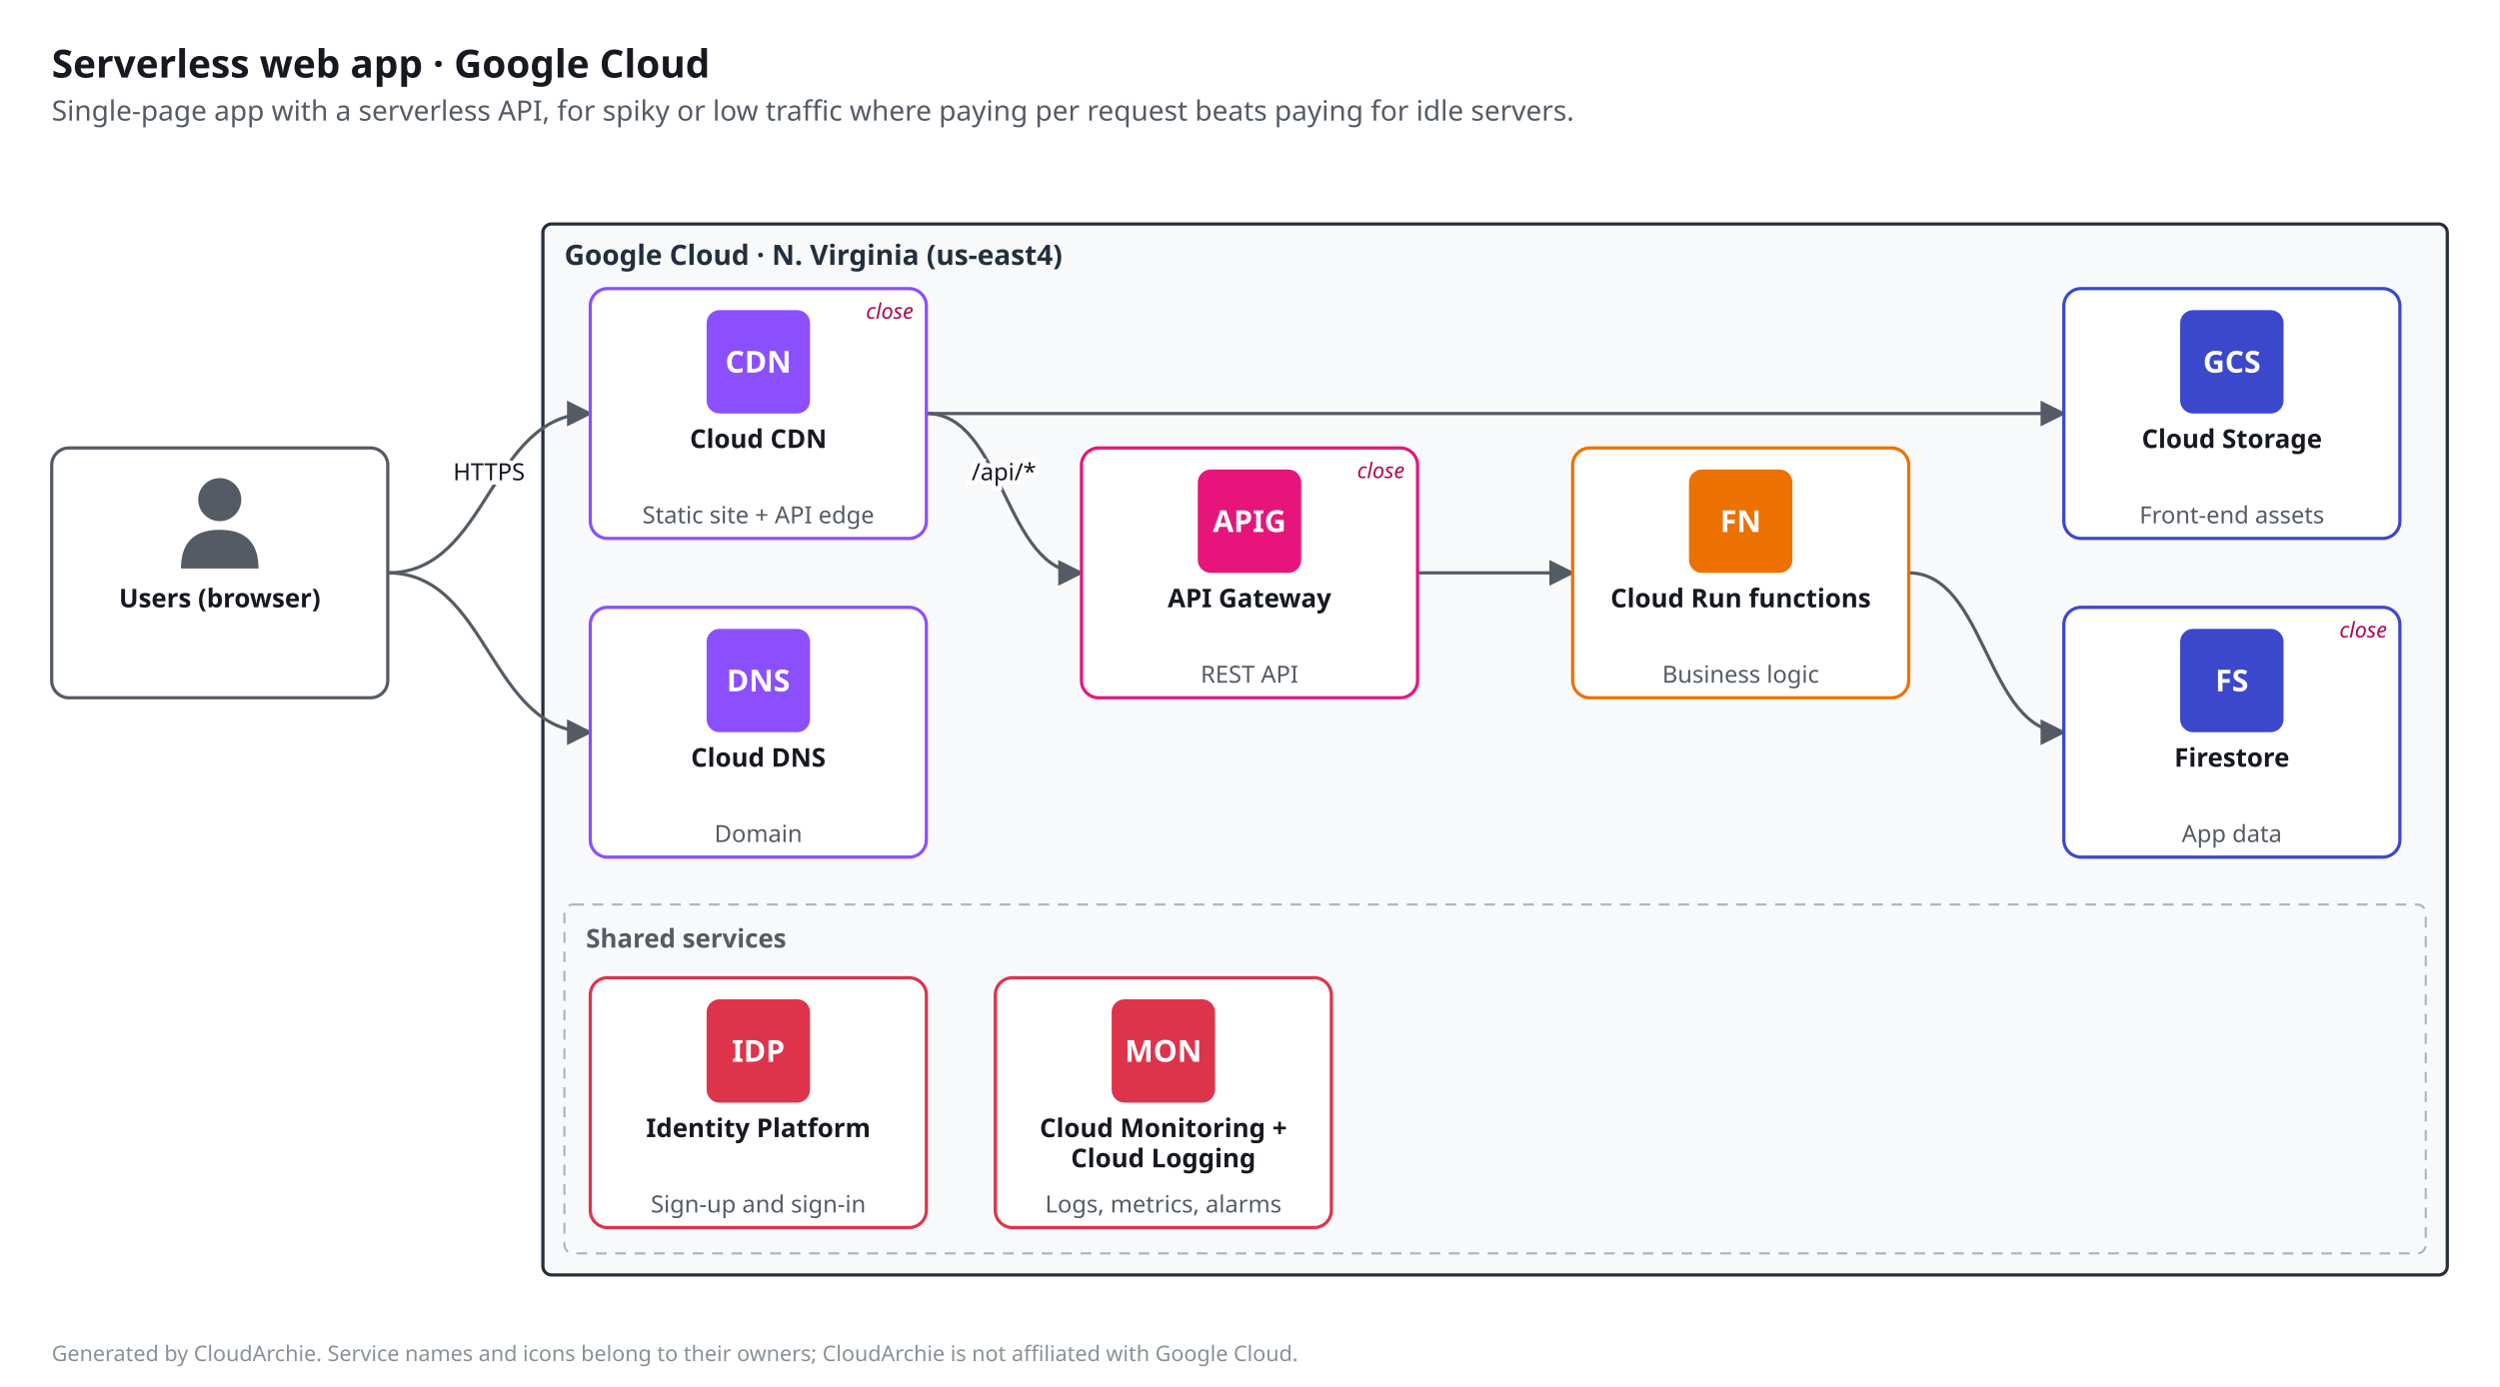
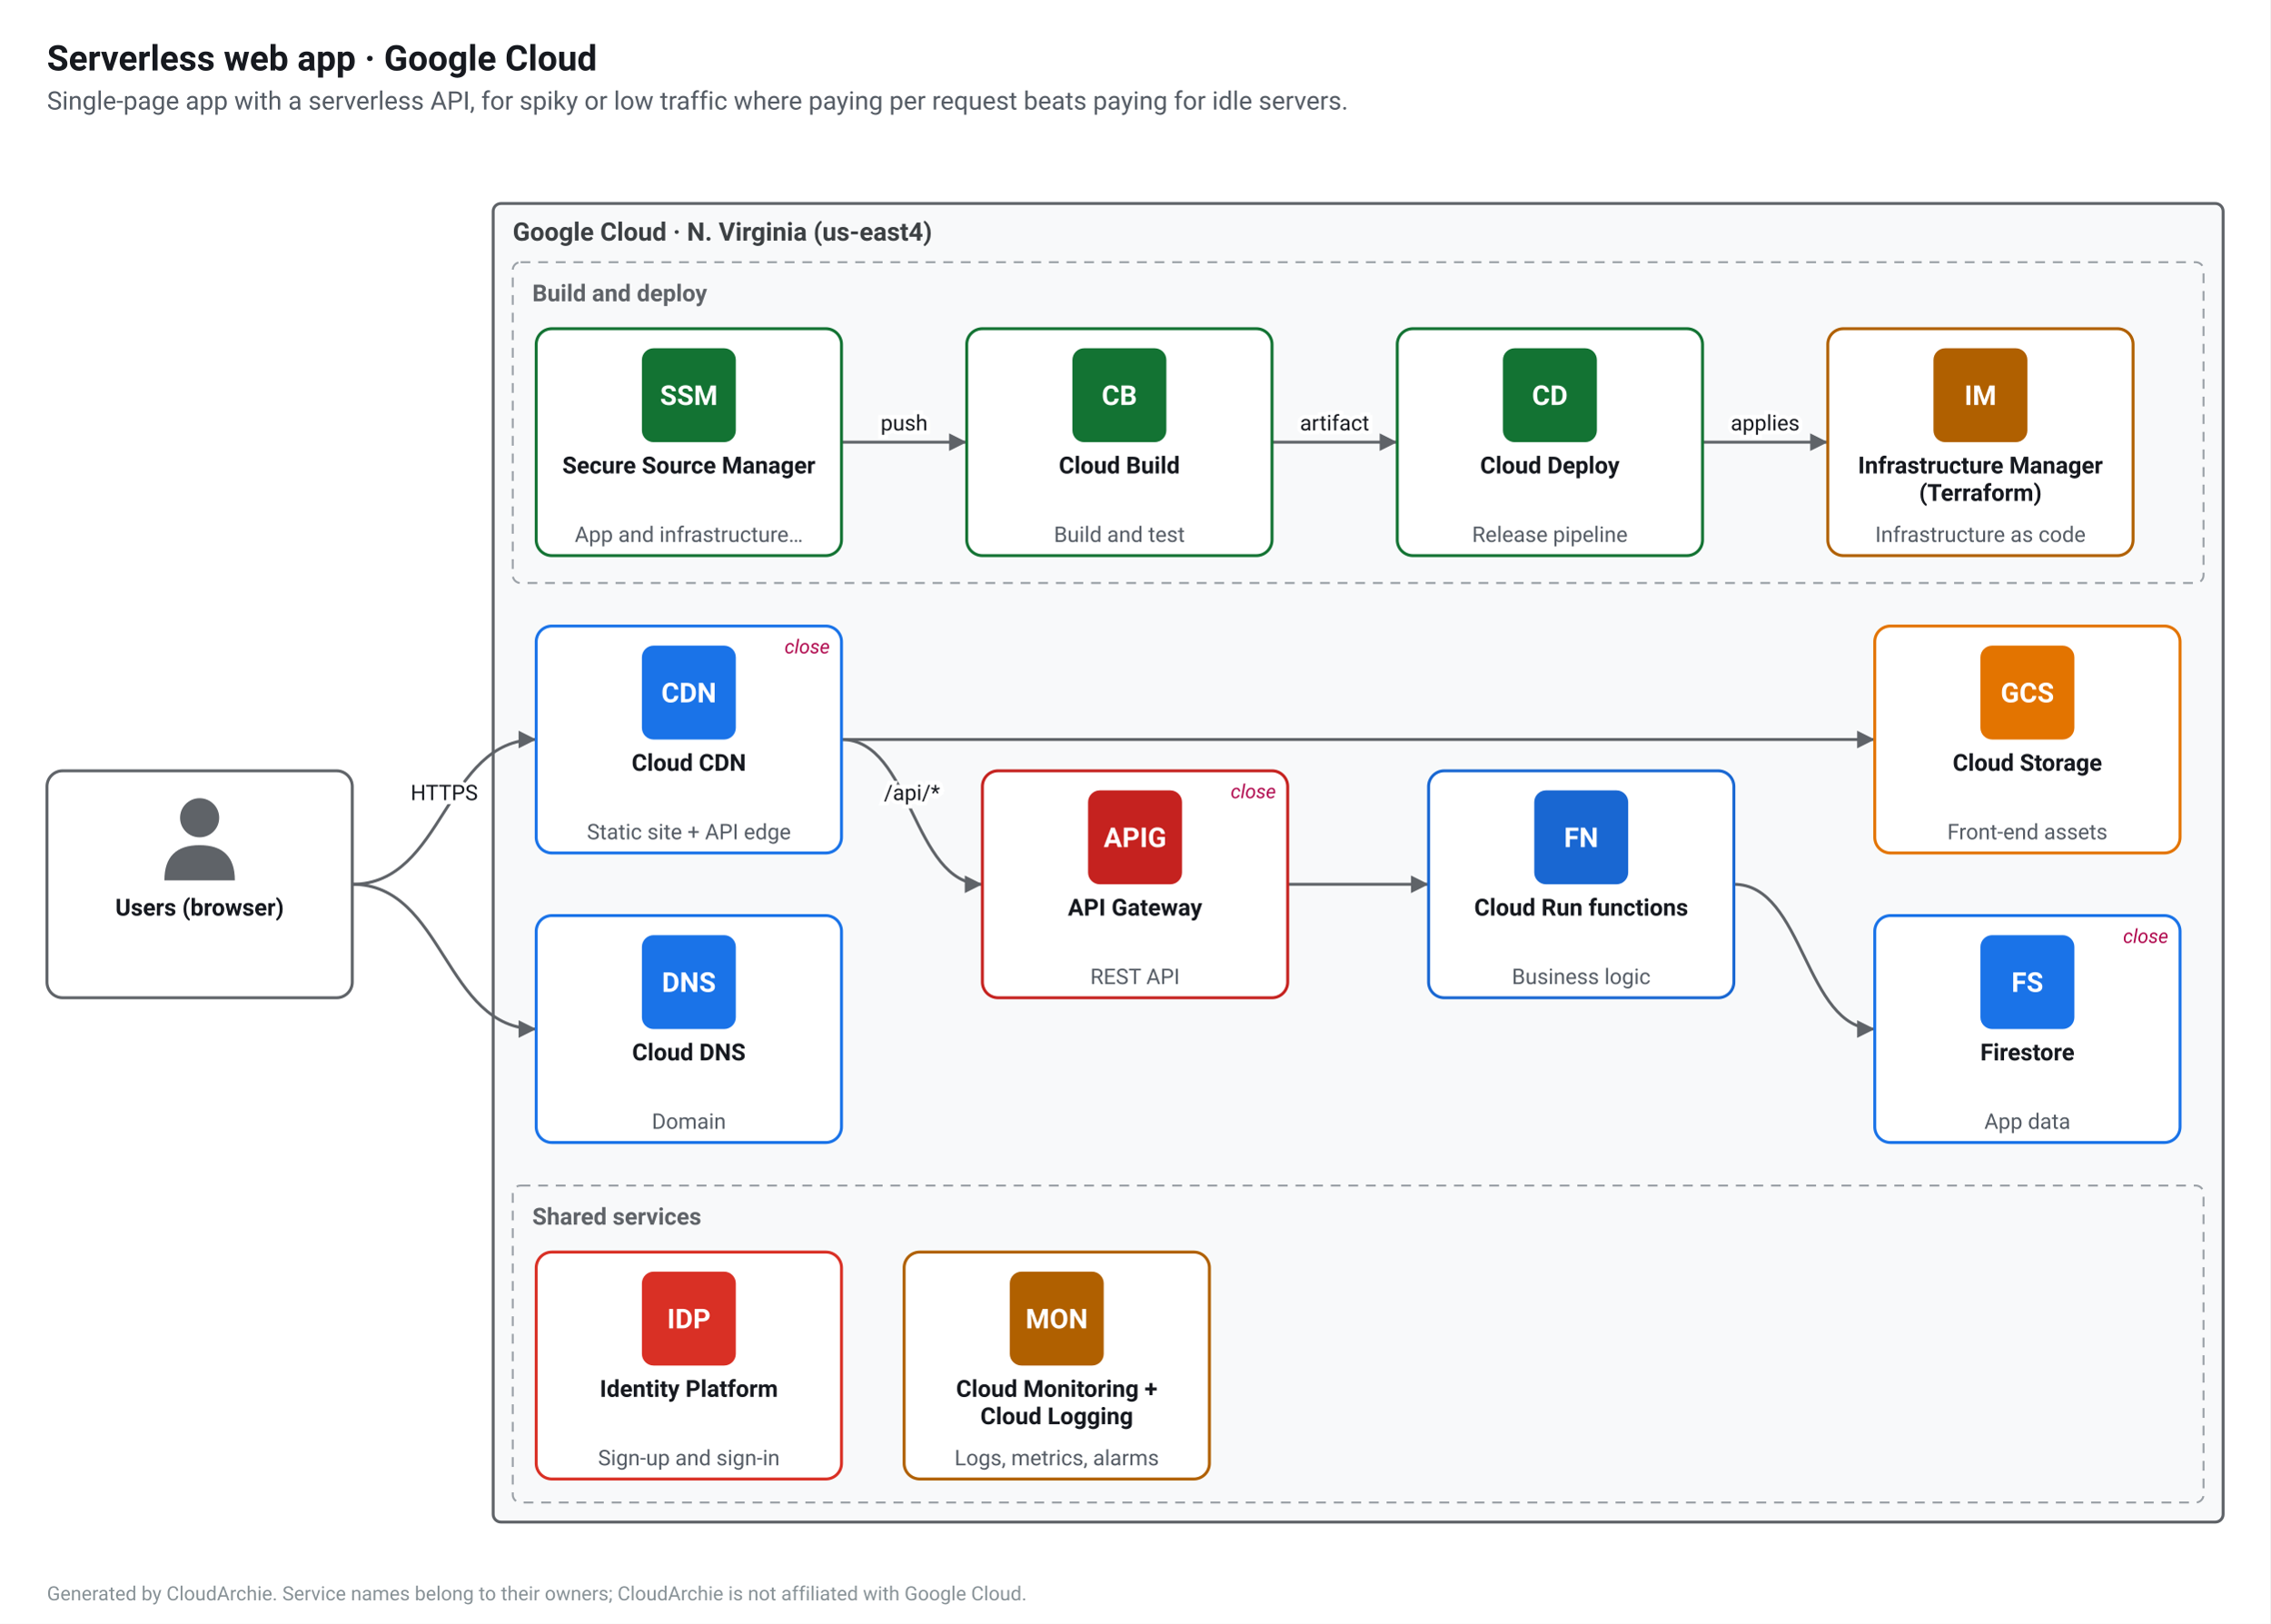
- <svg xmlns="http://www.w3.org/2000/svg" width="1160" height="644" viewBox="0 0 1160 644" role="img" aria-label="Serverless web app on Google Cloud">
-   <style>.bg{fill:#ffffff}
- .title{font:600 18px sans-serif;fill:#16191f}
- .subtitle{font:13px sans-serif;fill:#545b64}
- .cloud{fill:#f8f9fa;stroke:#232f3e;stroke-width:1.5}
- .cloud-label{font:600 13px sans-serif;fill:#232f3e}
- .band{fill:none;stroke:#aab7b8;stroke-dasharray:5 4}
- .band-label{font:600 12px sans-serif;fill:#545b64}
- .node-box{fill:#ffffff;stroke-width:1.5}
- .badge{font:700 14px sans-serif;fill:#ffffff}
- .service{font:600 12px sans-serif;fill:#16191f}
- .label{font:11px sans-serif;fill:#545b64}
- .fidelity{font:italic 10px sans-serif;fill:#b0084d}
- .edge{fill:none;stroke:#545b64;stroke-width:1.5}
- .edge-label{font:11px sans-serif;fill:#16191f;paint-order:stroke;stroke:#ffffff;stroke-width:4}
- .footer{font:10px sans-serif;fill:#879196}</style>
-   <defs>
-     <marker id="arrow" viewBox="0 0 10 10" refX="9" refY="5" markerWidth="8" markerHeight="8" orient="auto-start-reverse">
-       <path d="M0,0 L10,5 L0,10 z" fill="#545b64" />
-     </marker>
-   </defs>
-   <rect class="bg" width="1160" height="644" />
-   <text class="title" x="24" y="36">Serverless web app · Google Cloud</text>
-   <text class="subtitle" x="24" y="56">Single-page app with a serverless API, for spiky or low traffic where paying per request beats paying for idle servers.</text>
-   <rect class="cloud" x="252" y="104" width="884" height="488" rx="4" />
-   <text class="cloud-label" x="262" y="123">Google Cloud · N. Virginia (us-east4)</text>
-   <rect class="band" x="262" y="420" width="864" height="162" rx="4" />
-   <text class="band-label" x="272" y="440">Shared services</text>
-   <path class="edge" d="M180,266 C227,266 227,340 274,340" marker-end="url(#arrow)" />
-   <path class="edge" d="M180,266 C227,266 227,192 274,192" marker-end="url(#arrow)" />
-   <text class="edge-label" x="227" y="223" text-anchor="middle">HTTPS</text>
-   <path class="edge" d="M430,192 C694,192 694,192 958,192" marker-end="url(#arrow)" />
-   <path class="edge" d="M430,192 C466,192 466,266 502,266" marker-end="url(#arrow)" />
-   <text class="edge-label" x="466" y="223" text-anchor="middle">/api/*</text>
-   <path class="edge" d="M658,266 C694,266 694,266 730,266" marker-end="url(#arrow)" />
-   <path class="edge" d="M886,266 C922,266 922,340 958,340" marker-end="url(#arrow)" />
-   <g class="node" data-id="users" data-capability="client">
-     <rect class="node-box" x="24" y="208" width="156" height="116" rx="8" style="stroke:#545B64" />
-     <g fill="#545B64">
-       <circle cx="102" cy="232" r="10" />
-       <path d="M84,264 Q84,246 102,246 Q120,246 120,264 Z" />
+ <svg xmlns="http://www.w3.org/2000/svg" class="ca-diagram ca-gcp" width="1160" height="830" viewBox="0 0 1160 830" role="img" aria-label="Serverless web app on Google Cloud">
+   <style>.ca-gcp{font-family:Roboto, 'Helvetica Neue', Arial, sans-serif}
+ .ca-gcp .ca-bg{fill:#ffffff}
+ .ca-gcp .ca-title{font-size:18px;font-weight:600;fill:#16191f}
+ .ca-gcp .ca-subtitle{font-size:13px;fill:#545b64}
+ .ca-gcp .ca-cloud{fill:#F8F9FA;stroke:#5F6368;stroke-width:1.5;}
+ .ca-gcp .ca-cloud-label{font-size:13px;font-weight:600;fill:#3C4043}
+ .ca-gcp .ca-band{fill:none;stroke:#9AA0A6;stroke-dasharray:5 4}
+ .ca-gcp .ca-band-label{font-size:12px;font-weight:600;fill:#5F6368}
+ .ca-gcp .ca-node-box{fill:#ffffff;stroke-width:1.5}
+ .ca-gcp .ca-badge{font-size:14px;font-weight:700;fill:#ffffff}
+ .ca-gcp .ca-service{font-size:12px;font-weight:600;fill:#16191f}
+ .ca-gcp .ca-label{font-size:11px;fill:#545b64}
+ .ca-gcp .ca-fidelity{font-size:10px;font-style:italic;fill:#b0084d}
+ .ca-gcp .ca-edge{fill:none;stroke:#5F6368;stroke-width:1.5}
+ .ca-gcp .ca-arrow{fill:#5F6368}
+ .ca-gcp .ca-edge-label{font-size:11px;fill:#16191f;paint-order:stroke;stroke:#ffffff;stroke-width:4}
+ .ca-gcp .ca-footer{font-size:10px;fill:#879196}</style>
+   <rect class="ca-bg" width="1160" height="830" />
+   <text class="ca-title" x="24" y="36">Serverless web app · Google Cloud</text>
+   <text class="ca-subtitle" x="24" y="56">Single-page app with a serverless API, for spiky or low traffic where paying per request beats paying for idle servers.</text>
+   <rect class="ca-cloud" x="252" y="104" width="884" height="674" rx="4" />
+   <text class="ca-cloud-label" x="262" y="123">Google Cloud · N. Virginia (us-east4)</text>
+   <rect class="ca-band" x="262" y="134" width="864" height="164" rx="4" />
+   <text class="ca-band-label" x="272" y="154">Build and deploy</text>
+   <rect class="ca-band" x="262" y="606" width="864" height="162" rx="4" />
+   <text class="ca-band-label" x="272" y="626">Shared services</text>
+   <path class="ca-edge" data-from="users" data-to="dns" d="M180,452 C227,452 227,526 274,526" />
+   <polygon class="ca-arrow" data-from="users" data-to="dns" points="274,526 265,521.5 265,530.5" />
+   <path class="ca-edge" data-from="users" data-to="cdn" d="M180,452 C227,452 227,378 274,378" />
+   <polygon class="ca-arrow" data-from="users" data-to="cdn" points="274,378 265,373.5 265,382.5" />
+   <text class="ca-edge-label" data-from="users" data-to="cdn" x="227" y="409" text-anchor="middle">HTTPS</text>
+   <path class="ca-edge" data-from="cdn" data-to="site" d="M430,378 C694,378 694,378 958,378" />
+   <polygon class="ca-arrow" data-from="cdn" data-to="site" points="958,378 949,373.5 949,382.5" />
+   <path class="ca-edge" data-from="cdn" data-to="api" d="M430,378 C466,378 466,452 502,452" />
+   <polygon class="ca-arrow" data-from="cdn" data-to="api" points="502,452 493,447.5 493,456.5" />
+   <text class="ca-edge-label" data-from="cdn" data-to="api" x="466" y="409" text-anchor="middle">/api/*</text>
+   <path class="ca-edge" data-from="api" data-to="functions" d="M658,452 C694,452 694,452 730,452" />
+   <polygon class="ca-arrow" data-from="api" data-to="functions" points="730,452 721,447.5 721,456.5" />
+   <path class="ca-edge" data-from="functions" data-to="db" d="M886,452 C922,452 922,526 958,526" />
+   <polygon class="ca-arrow" data-from="functions" data-to="db" points="958,526 949,521.5 949,530.5" />
+   <path class="ca-edge" data-from="repo" data-to="build" d="M430,226 C462,226 462,226 494,226" />
+   <polygon class="ca-arrow" data-from="repo" data-to="build" points="494,226 485,221.5 485,230.5" />
+   <text class="ca-edge-label" data-from="repo" data-to="build" x="462" y="220" text-anchor="middle">push</text>
+   <path class="ca-edge" data-from="build" data-to="deploy" d="M650,226 C682,226 682,226 714,226" />
+   <polygon class="ca-arrow" data-from="build" data-to="deploy" points="714,226 705,221.5 705,230.5" />
+   <text class="ca-edge-label" data-from="build" data-to="deploy" x="682" y="220" text-anchor="middle">artifact</text>
+   <path class="ca-edge" data-from="deploy" data-to="infra-code" d="M870,226 C902,226 902,226 934,226" />
+   <polygon class="ca-arrow" data-from="deploy" data-to="infra-code" points="934,226 925,221.5 925,230.5" />
+   <text class="ca-edge-label" data-from="deploy" data-to="infra-code" x="902" y="220" text-anchor="middle">applies</text>
+   <g class="node" data-id="users" data-capability="client" data-stage="users">
+     <rect class="ca-node-box" x="24" y="394" width="156" height="116" rx="8" style="stroke:#5F6368" />
+     <g fill="#5F6368">
+       <circle cx="102" cy="418" r="10" />
+       <path d="M84,450 Q84,432 102,432 Q120,432 120,450 Z" />
    </g>
-     <text class="service" x="102" y="282" text-anchor="middle">Users (browser)</text>
+     <text class="ca-service" x="102" y="468" text-anchor="middle">Users (browser)</text>
  </g>
-   <g class="node" data-id="dns" data-capability="dns">
-     <rect class="node-box" x="274" y="282" width="156" height="116" rx="8" style="stroke:#8C4FFF" />
-     <rect x="328" y="292" width="48" height="48" rx="6" fill="#8C4FFF" />
-     <text class="badge" x="352" y="321" text-anchor="middle">DNS</text>
-     <text class="service" x="352" y="356" text-anchor="middle">Cloud DNS</text>
-     <text class="label" x="352" y="391" text-anchor="middle">Domain</text>
+   <g class="node" data-id="dns" data-capability="dns" data-stage="serve">
+     <rect class="ca-node-box" x="274" y="468" width="156" height="116" rx="8" style="stroke:#1A73E8" />
+     <rect x="328" y="478" width="48" height="48" rx="6" fill="#1A73E8" />
+     <text class="ca-badge" x="352" y="507" text-anchor="middle">DNS</text>
+     <text class="ca-service" x="352" y="542" text-anchor="middle">Cloud DNS</text>
+     <text class="ca-label" x="352" y="577" text-anchor="middle">Domain</text>
  </g>
-   <g class="node" data-id="cdn" data-capability="cdn">
-     <rect class="node-box" x="274" y="134" width="156" height="116" rx="8" style="stroke:#8C4FFF" />
-     <rect x="328" y="144" width="48" height="48" rx="6" fill="#8C4FFF" />
-     <text class="badge" x="352" y="173" text-anchor="middle">CDN</text>
-     <text class="service" x="352" y="208" text-anchor="middle">Cloud CDN</text>
-     <text class="label" x="352" y="243" text-anchor="middle">Static site + API edge</text>
-     <text class="fidelity" x="424" y="148" text-anchor="end">close</text>
+   <g class="node" data-id="cdn" data-capability="cdn" data-stage="serve">
+     <rect class="ca-node-box" x="274" y="320" width="156" height="116" rx="8" style="stroke:#1A73E8" />
+     <rect x="328" y="330" width="48" height="48" rx="6" fill="#1A73E8" />
+     <text class="ca-badge" x="352" y="359" text-anchor="middle">CDN</text>
+     <text class="ca-service" x="352" y="394" text-anchor="middle">Cloud CDN</text>
+     <text class="ca-label" x="352" y="429" text-anchor="middle">Static site + API edge</text>
+     <text class="ca-fidelity" x="424" y="334" text-anchor="end">close</text>
  </g>
-   <g class="node" data-id="site" data-capability="object-storage">
-     <rect class="node-box" x="958" y="134" width="156" height="116" rx="8" style="stroke:#3B48CC" />
-     <rect x="1012" y="144" width="48" height="48" rx="6" fill="#3B48CC" />
-     <text class="badge" x="1036" y="173" text-anchor="middle">GCS</text>
-     <text class="service" x="1036" y="208" text-anchor="middle">Cloud Storage</text>
-     <text class="label" x="1036" y="243" text-anchor="middle">Front-end assets</text>
+   <g class="node" data-id="site" data-capability="object-storage" data-stage="store">
+     <rect class="ca-node-box" x="958" y="320" width="156" height="116" rx="8" style="stroke:#E37400" />
+     <rect x="1012" y="330" width="48" height="48" rx="6" fill="#E37400" />
+     <text class="ca-badge" x="1036" y="359" text-anchor="middle">GCS</text>
+     <text class="ca-service" x="1036" y="394" text-anchor="middle">Cloud Storage</text>
+     <text class="ca-label" x="1036" y="429" text-anchor="middle">Front-end assets</text>
  </g>
-   <g class="node" data-id="api" data-capability="api-gateway">
-     <rect class="node-box" x="502" y="208" width="156" height="116" rx="8" style="stroke:#E7157B" />
-     <rect x="556" y="218" width="48" height="48" rx="6" fill="#E7157B" />
-     <text class="badge" x="580" y="247" text-anchor="middle">APIG</text>
-     <text class="service" x="580" y="282" text-anchor="middle">API Gateway</text>
-     <text class="label" x="580" y="317" text-anchor="middle">REST API</text>
-     <text class="fidelity" x="652" y="222" text-anchor="end">close</text>
+   <g class="node" data-id="api" data-capability="api-gateway" data-stage="serve">
+     <rect class="ca-node-box" x="502" y="394" width="156" height="116" rx="8" style="stroke:#C5221F" />
+     <rect x="556" y="404" width="48" height="48" rx="6" fill="#C5221F" />
+     <text class="ca-badge" x="580" y="433" text-anchor="middle">APIG</text>
+     <text class="ca-service" x="580" y="468" text-anchor="middle">API Gateway</text>
+     <text class="ca-label" x="580" y="503" text-anchor="middle">REST API</text>
+     <text class="ca-fidelity" x="652" y="408" text-anchor="end">close</text>
  </g>
-   <g class="node" data-id="functions" data-capability="serverless-function">
-     <rect class="node-box" x="730" y="208" width="156" height="116" rx="8" style="stroke:#ED7100" />
-     <rect x="784" y="218" width="48" height="48" rx="6" fill="#ED7100" />
-     <text class="badge" x="808" y="247" text-anchor="middle">FN</text>
-     <text class="service" x="808" y="282" text-anchor="middle">Cloud Run functions</text>
-     <text class="label" x="808" y="317" text-anchor="middle">Business logic</text>
+   <g class="node" data-id="functions" data-capability="serverless-function" data-stage="run">
+     <rect class="ca-node-box" x="730" y="394" width="156" height="116" rx="8" style="stroke:#1967D2" />
+     <rect x="784" y="404" width="48" height="48" rx="6" fill="#1967D2" />
+     <text class="ca-badge" x="808" y="433" text-anchor="middle">FN</text>
+     <text class="ca-service" x="808" y="468" text-anchor="middle">Cloud Run functions</text>
+     <text class="ca-label" x="808" y="503" text-anchor="middle">Business logic</text>
  </g>
-   <g class="node" data-id="db" data-capability="key-value-db">
-     <rect class="node-box" x="958" y="282" width="156" height="116" rx="8" style="stroke:#3B48CC" />
-     <rect x="1012" y="292" width="48" height="48" rx="6" fill="#3B48CC" />
-     <text class="badge" x="1036" y="321" text-anchor="middle">FS</text>
-     <text class="service" x="1036" y="356" text-anchor="middle">Firestore</text>
-     <text class="label" x="1036" y="391" text-anchor="middle">App data</text>
-     <text class="fidelity" x="1108" y="296" text-anchor="end">close</text>
+   <g class="node" data-id="db" data-capability="key-value-db" data-stage="store">
+     <rect class="ca-node-box" x="958" y="468" width="156" height="116" rx="8" style="stroke:#1A73E8" />
+     <rect x="1012" y="478" width="48" height="48" rx="6" fill="#1A73E8" />
+     <text class="ca-badge" x="1036" y="507" text-anchor="middle">FS</text>
+     <text class="ca-service" x="1036" y="542" text-anchor="middle">Firestore</text>
+     <text class="ca-label" x="1036" y="577" text-anchor="middle">App data</text>
+     <text class="ca-fidelity" x="1108" y="482" text-anchor="end">close</text>
  </g>
-   <g class="node" data-id="auth" data-capability="identity">
-     <rect class="node-box" x="274" y="454" width="156" height="116" rx="8" style="stroke:#DD344C" />
-     <rect x="328" y="464" width="48" height="48" rx="6" fill="#DD344C" />
-     <text class="badge" x="352" y="493" text-anchor="middle">IDP</text>
-     <text class="service" x="352" y="528" text-anchor="middle">Identity Platform</text>
-     <text class="label" x="352" y="563" text-anchor="middle">Sign-up and sign-in</text>
+   <g class="node" data-id="auth" data-capability="identity" data-stage="operate">
+     <rect class="ca-node-box" x="274" y="640" width="156" height="116" rx="8" style="stroke:#D93025" />
+     <rect x="328" y="650" width="48" height="48" rx="6" fill="#D93025" />
+     <text class="ca-badge" x="352" y="679" text-anchor="middle">IDP</text>
+     <text class="ca-service" x="352" y="714" text-anchor="middle">Identity Platform</text>
+     <text class="ca-label" x="352" y="749" text-anchor="middle">Sign-up and sign-in</text>
  </g>
-   <g class="node" data-id="logs" data-capability="monitoring">
-     <rect class="node-box" x="462" y="454" width="156" height="116" rx="8" style="stroke:#DD344C" />
-     <rect x="516" y="464" width="48" height="48" rx="6" fill="#DD344C" />
-     <text class="badge" x="540" y="493" text-anchor="middle">MON</text>
-     <text class="service" x="540" y="528" text-anchor="middle">Cloud Monitoring +</text>
-     <text class="service" x="540" y="542" text-anchor="middle">Cloud Logging</text>
-     <text class="label" x="540" y="563" text-anchor="middle">Logs, metrics, alarms</text>
+   <g class="node" data-id="logs" data-capability="monitoring" data-stage="operate">
+     <rect class="ca-node-box" x="462" y="640" width="156" height="116" rx="8" style="stroke:#B06000" />
+     <rect x="516" y="650" width="48" height="48" rx="6" fill="#B06000" />
+     <text class="ca-badge" x="540" y="679" text-anchor="middle">MON</text>
+     <text class="ca-service" x="540" y="714" text-anchor="middle">Cloud Monitoring +</text>
+     <text class="ca-service" x="540" y="728" text-anchor="middle">Cloud Logging</text>
+     <text class="ca-label" x="540" y="749" text-anchor="middle">Logs, metrics, alarms</text>
  </g>
-   <text class="footer" x="24" y="632">Generated by CloudArchie. Service names and icons belong to their owners; CloudArchie is not affiliated with Google Cloud.</text>
+   <g class="node" data-id="repo" data-capability="source-control" data-stage="code">
+     <rect class="ca-node-box" x="274" y="168" width="156" height="116" rx="8" style="stroke:#137333" />
+     <rect x="328" y="178" width="48" height="48" rx="6" fill="#137333" />
+     <text class="ca-badge" x="352" y="207" text-anchor="middle">SSM</text>
+     <text class="ca-service" x="352" y="242" text-anchor="middle">Secure Source Manager</text>
+     <text class="ca-label" x="352" y="277" text-anchor="middle">App and infrastructure…</text>
+   </g>
+   <g class="node" data-id="build" data-capability="ci-build" data-stage="build">
+     <rect class="ca-node-box" x="494" y="168" width="156" height="116" rx="8" style="stroke:#137333" />
+     <rect x="548" y="178" width="48" height="48" rx="6" fill="#137333" />
+     <text class="ca-badge" x="572" y="207" text-anchor="middle">CB</text>
+     <text class="ca-service" x="572" y="242" text-anchor="middle">Cloud Build</text>
+     <text class="ca-label" x="572" y="277" text-anchor="middle">Build and test</text>
+   </g>
+   <g class="node" data-id="deploy" data-capability="cd-deploy" data-stage="ship">
+     <rect class="ca-node-box" x="714" y="168" width="156" height="116" rx="8" style="stroke:#137333" />
+     <rect x="768" y="178" width="48" height="48" rx="6" fill="#137333" />
+     <text class="ca-badge" x="792" y="207" text-anchor="middle">CD</text>
+     <text class="ca-service" x="792" y="242" text-anchor="middle">Cloud Deploy</text>
+     <text class="ca-label" x="792" y="277" text-anchor="middle">Release pipeline</text>
+   </g>
+   <g class="node" data-id="infra-code" data-capability="iac" data-stage="code">
+     <rect class="ca-node-box" x="934" y="168" width="156" height="116" rx="8" style="stroke:#B06000" />
+     <rect x="988" y="178" width="48" height="48" rx="6" fill="#B06000" />
+     <text class="ca-badge" x="1012" y="207" text-anchor="middle">IM</text>
+     <text class="ca-service" x="1012" y="242" text-anchor="middle">Infrastructure Manager</text>
+     <text class="ca-service" x="1012" y="256" text-anchor="middle">(Terraform)</text>
+     <text class="ca-label" x="1012" y="277" text-anchor="middle">Infrastructure as code</text>
+   </g>
+   <text class="ca-footer" x="24" y="818">Generated by CloudArchie. Service names belong to their owners; CloudArchie is not affiliated with Google Cloud.</text>
</svg>
